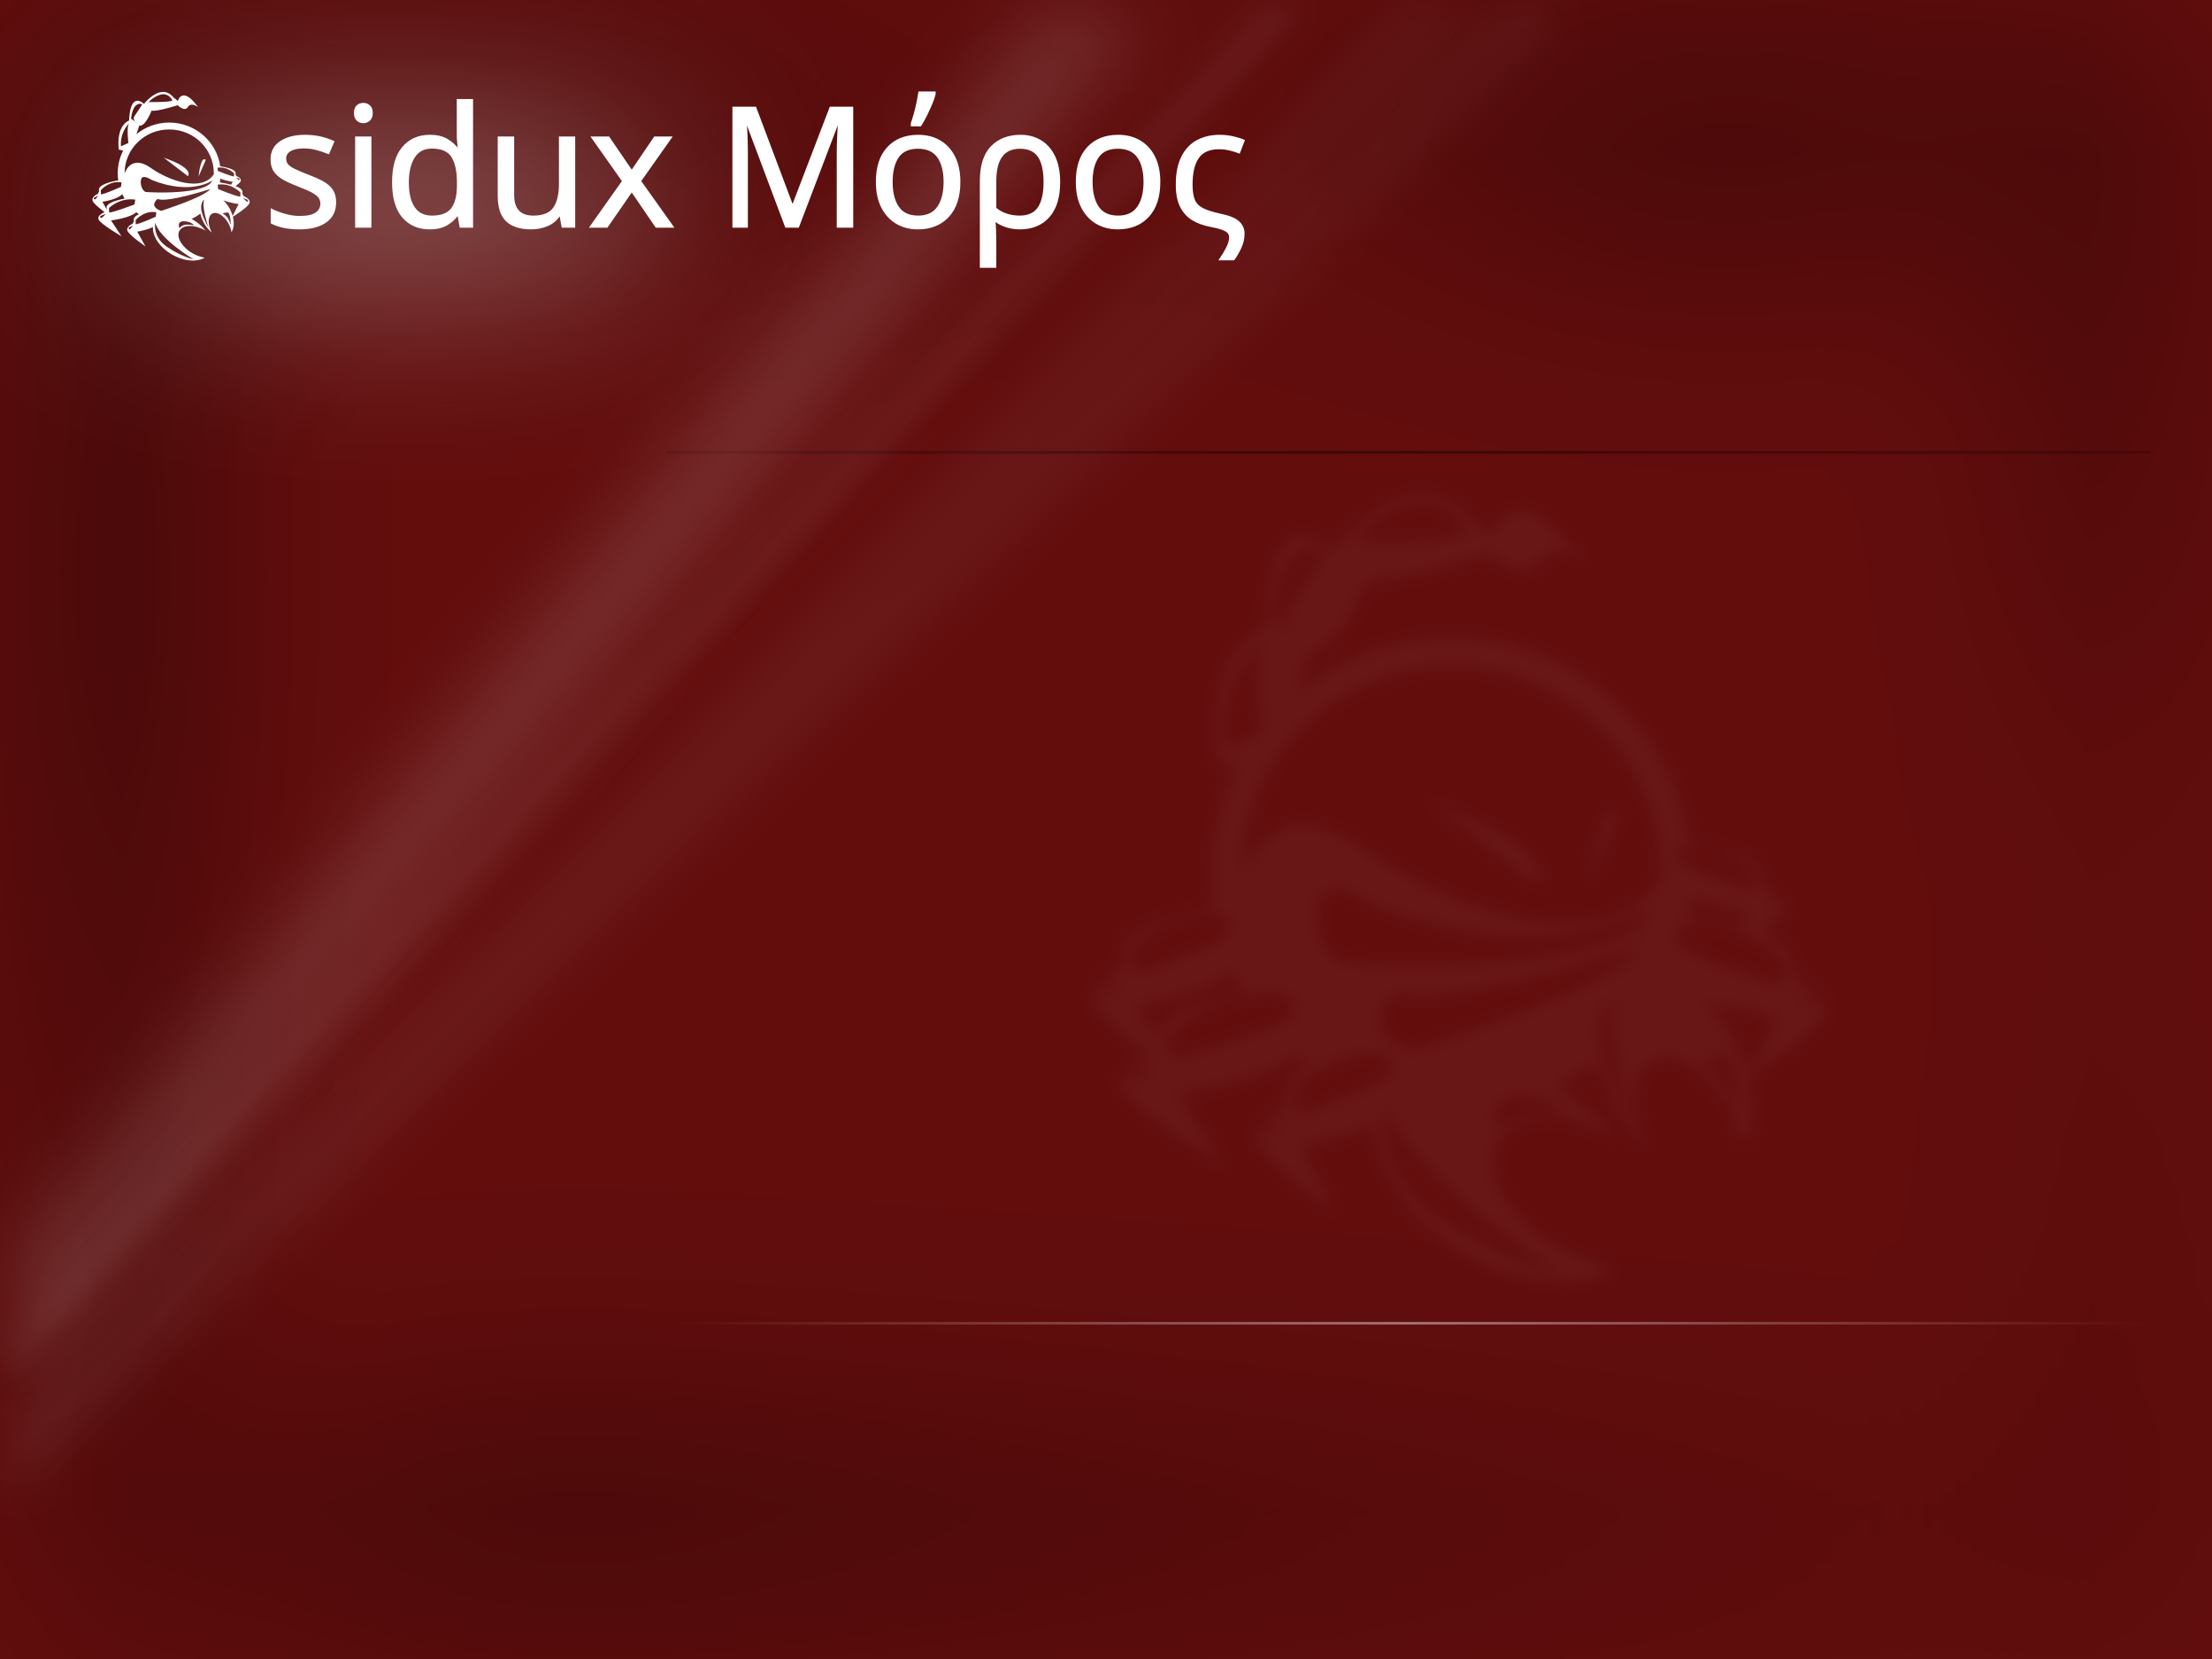
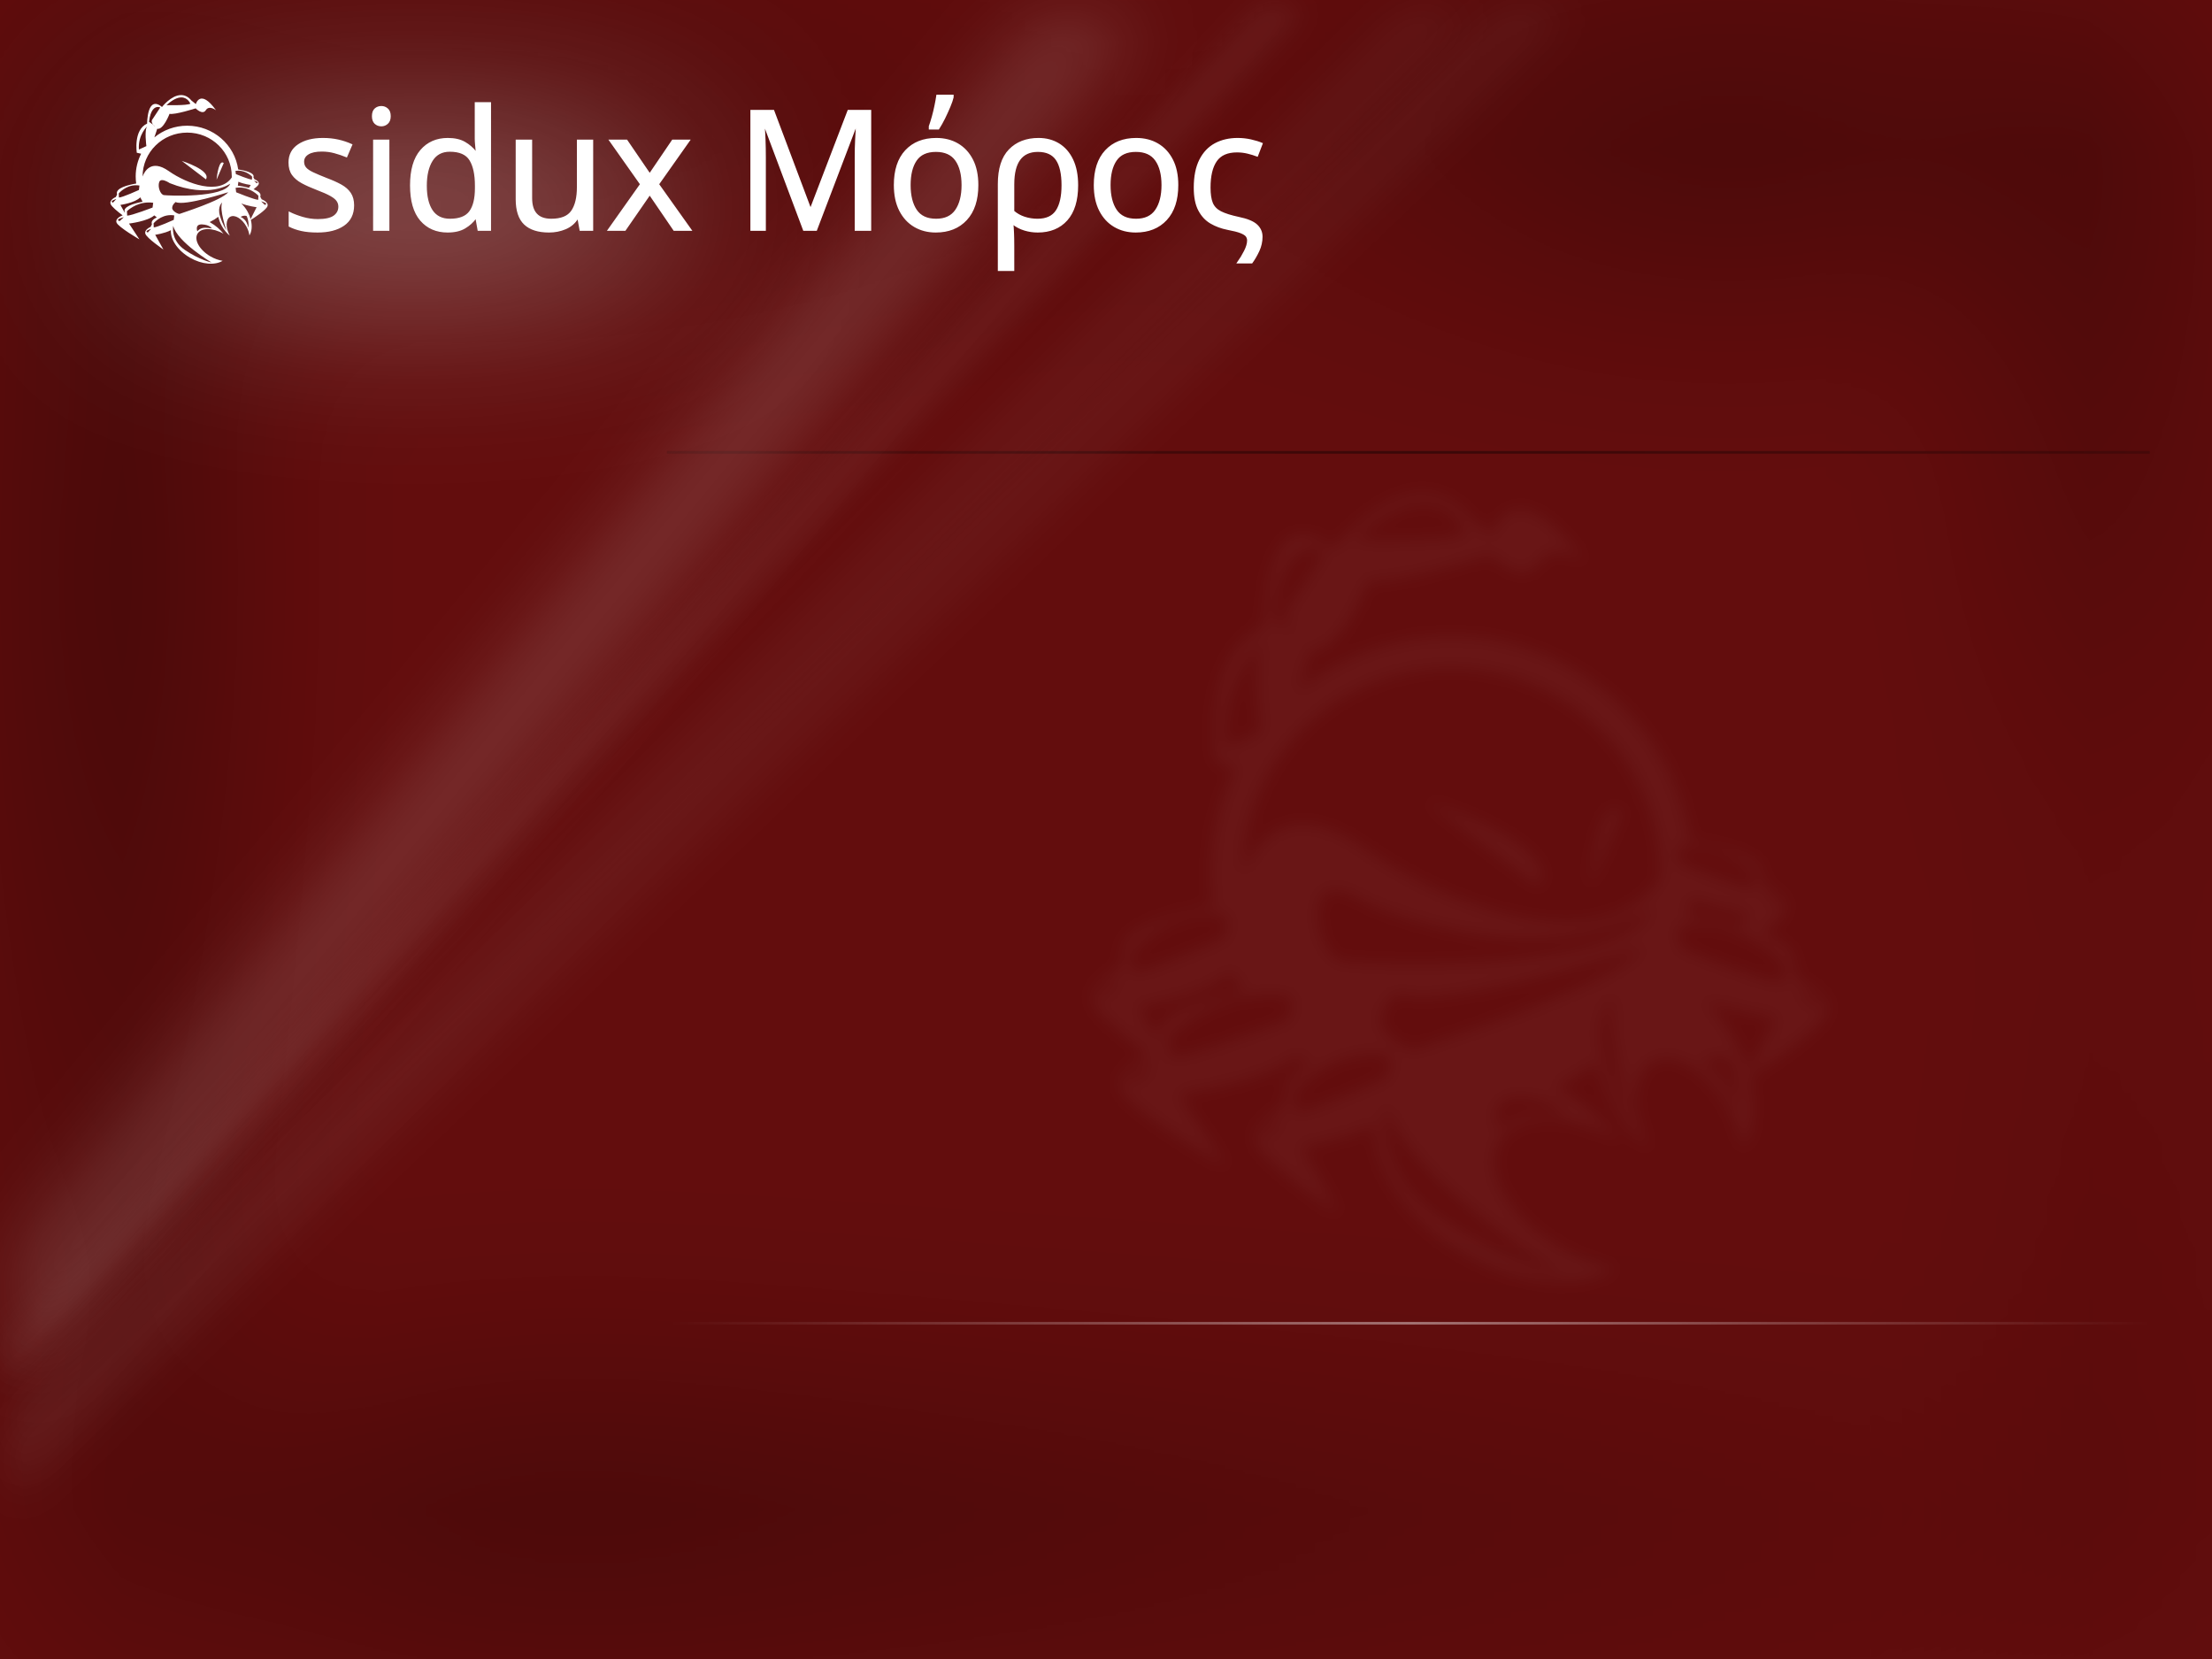
<svg xmlns="http://www.w3.org/2000/svg" xmlns:xlink="http://www.w3.org/1999/xlink" width="800" height="600" id="svg2" version="1.0" style="display:inline">
  <defs id="defs4">
    <linearGradient id="linearGradient3962">
      <stop style="stop-color:#000000;stop-opacity:0.401;" offset="0" id="stop3964" />
      <stop id="stop3966" offset="0.5" style="stop-color:#000000;stop-opacity:1;" />
      <stop style="stop-color:#000000;stop-opacity:0.503;" offset="1" id="stop3968" />
    </linearGradient>
    <linearGradient id="linearGradient3946">
      <stop id="stop3948" offset="0" style="stop-color:#ffffff;stop-opacity:0;" />
      <stop style="stop-color:#ffffff;stop-opacity:1;" offset="0.5" id="stop3952" />
      <stop id="stop3950" offset="1" style="stop-color:#ffffff;stop-opacity:0;" />
    </linearGradient>
    <clipPath id="clipPath3697" clipPathUnits="userSpaceOnUse">
      <path style="fill:#800000;fill-opacity:1;stroke:none" d="M -17.031,-23.812 L -19.062,-21.312 L -19.062,1219.062 L 1947.625,1219.062 L 1947.625,-23.812 L -17.031,-23.812 L -17.031,-23.812 z" id="path3699" />
    </clipPath>
    <filter height="1.423" y="-0.212" width="1.269" x="-0.134" id="filter3830">
      <feGaussianBlur id="feGaussianBlur3832" stdDeviation="113.061" />
    </filter>
    <linearGradient xlink:href="#linearGradient3946" id="linearGradient3944" x1="242" y1="162.505" x2="778.285" y2="162.505" gradientUnits="userSpaceOnUse" gradientTransform="matrix(1,0,0,0.1917442,0,447.4141)" />
    <linearGradient xlink:href="#linearGradient3946" id="linearGradient3956" gradientUnits="userSpaceOnUse" gradientTransform="matrix(0.5728889,0,0,0.1917442,-612.5689,755.2659)" x1="242" y1="162.505" x2="778.285" y2="162.505" />
    <linearGradient xlink:href="#linearGradient3962" id="linearGradient3960" gradientUnits="userSpaceOnUse" gradientTransform="matrix(1,0,0,0.1917442,-0.8003805,132.434)" x1="242" y1="162.505" x2="778.285" y2="162.505" />
    <linearGradient xlink:href="#linearGradient3946" id="linearGradient3972" gradientUnits="userSpaceOnUse" gradientTransform="matrix(0.5728889,0,0,0.1917442,-611.3633,183.4273)" x1="242" y1="162.505" x2="778.285" y2="162.505" />
    <filter id="filter4000">
      <feGaussianBlur stdDeviation="15.788" id="feGaussianBlur4002" />
    </filter>
    <filter id="filter4018">
      <feGaussianBlur stdDeviation="9.1" id="feGaussianBlur4020" />
    </filter>
    <filter id="filter4036">
      <feGaussianBlur stdDeviation="9.361" id="feGaussianBlur4038" />
    </filter>
    <filter id="filter4046">
      <feGaussianBlur stdDeviation="6.048" id="feGaussianBlur4048" />
    </filter>
    <filter id="filter4070">
      <feGaussianBlur stdDeviation="2.758" id="feGaussianBlur4072" />
    </filter>
    <filter color-interpolation-filters="sRGB" id="filter3864-2" x="-0.394" width="1.788" y="-1.491" height="3.983">
      <feGaussianBlur stdDeviation="51.766" id="feGaussianBlur3866-9" />
    </filter>
  </defs>
  <g id="layer2" style="opacity:1;display:inline">
    <rect style="opacity:1" id="rect4836" width="813.686" height="609.331" x="-3.733" y="-1.866" rx="10.958" ry="17.026" />
    <rect style="fill:#630d0d;fill-opacity:1;stroke:#2c2e2a;stroke-width:2;stroke-miterlimit:4;stroke-opacity:1;stroke-dasharray:none" id="rect4876" width="811.122" height="623.594" x="-3.796" y="-3.834" />
    <path clip-path="url(#clipPath3697)" id="rect6306" d="m -34.976,-33.748 522.676,14.046 549.853,-58.298 429.79,88.941 497.034,-61.765 -33.432,348.887 62.821,288.039 -19.386,315.215 -0.14,352.015 L 439.657,1170.837 -69.704,1246.599 9.375,400.57 -34.976,-33.748 z" style="fill:none;stroke:#000000;stroke-width:169.818;stroke-miterlimit:4;stroke-opacity:1;filter:url(#filter3830)" transform="matrix(0.4169136,0,0,0.5100826,0.9015608,-0.00194446)" />
    <rect style="opacity:0.414;fill:url(#linearGradient3944);fill-opacity:1;stroke:none;stroke-width:12.7;stroke-linecap:round;stroke-linejoin:round;stroke-miterlimit:4;stroke-dasharray:none;stroke-opacity:1" id="rect3936" width="536.285" height="0.961" x="242" y="478.093" />
    <rect style="opacity:0.414;fill:url(#linearGradient3960);fill-opacity:1;stroke:none;stroke-width:12.7;stroke-linecap:round;stroke-linejoin:round;stroke-miterlimit:4;stroke-dasharray:none;stroke-opacity:1;display:inline" id="rect3958" width="536.285" height="0.961" x="241.2" y="163.113" />
    <path style="opacity:0.326;fill:none;fill-opacity:1;stroke:#ffffff;stroke-width:12.7;stroke-linecap:round;stroke-linejoin:round;stroke-miterlimit:4;stroke-dasharray:none;stroke-opacity:1;filter:url(#filter4000)" d="M -34.961,525.256 L 423.146,-28.088 L 431.584,-35.321" id="path3974" />
    <path style="opacity:0.326;fill:none;fill-opacity:1;stroke:#ffffff;stroke-width:2;stroke-linecap:round;stroke-linejoin:round;stroke-miterlimit:4;stroke-dasharray:none;stroke-opacity:1;filter:url(#filter4018)" d="M -36.166,571.067 L 597.949,-36.527" id="path4004" />
    <path style="opacity:0.326;fill:none;fill-opacity:1;stroke:#ffffff;stroke-width:2;stroke-linecap:round;stroke-linejoin:round;stroke-miterlimit:4;stroke-dasharray:none;stroke-opacity:1;filter:url(#filter4036)" d="M -67.51,591.561 L 554.55,-30.499" id="path4022" />
    <path style="opacity:0.326;fill:none;fill-opacity:1;stroke:#ffffff;stroke-width:2;stroke-linecap:round;stroke-linejoin:round;stroke-miterlimit:4;stroke-dasharray:none;stroke-opacity:1;filter:url(#filter4046)" d="M -89.21,589.15 L 491.862,-26.883 L 500.3,-25.677" id="path4040" />
    <path style="font-size:medium;font-style:normal;font-variant:normal;font-weight:normal;font-stretch:normal;text-indent:0;text-align:start;text-decoration:none;line-height:normal;letter-spacing:normal;word-spacing:normal;text-transform:none;direction:ltr;block-progression:tb;writing-mode:lr-tb;text-anchor:start;opacity:0.036;fill:#ffffff;fill-opacity:1;stroke:none;stroke-width:7;marker:none;visibility:visible;display:inline;overflow:visible;enable-background:accumulate;font-family:Bitstream Vera Sans;-inkscape-font-specification:Bitstream Vera Sans;filter:url(#filter4070)" d="M 514.211,178.23 C 497.598,178.527 482.238,198.373 482.238,198.373 C 456.917,177.476 457.076,226.413 457.076,226.413 C 433.52,237.285 439.619,275.843 439.619,275.843 L 446.972,277.474 C 441.068,289.039 437.732,302.094 437.732,315.906 C 437.732,319.983 438.035,323.969 438.595,327.896 C 426.136,330.006 402.159,335.538 406.303,346.312 L 404.097,350.756 C 404.097,350.756 392.985,355.202 395.208,362.426 C 396.542,366.759 407.235,375.444 415.607,381.738 C 412.554,382.943 402.894,387.307 405.28,393.856 C 408.102,401.597 444.063,422.439 444.063,422.439 L 426.446,395.646 C 426.446,395.646 458.041,391.924 469.162,381.802 C 470.569,382.959 471.998,384.09 473.478,385.159 C 467.357,388.07 463.326,391.913 465.229,396.861 L 462.991,401.305 C 462.991,401.305 451.879,405.751 454.102,412.975 C 456.326,420.2 484.669,439.641 484.668,439.641 L 470.76,414.638 C 470.76,414.638 486.473,412.463 497.33,406.837 C 496.189,422.379 508.767,441.417 529.622,453.421 C 549.827,465.051 571.795,466.57 584.84,458.665 C 578.355,457.685 571.243,455.231 564.377,451.279 C 546.067,440.74 536.16,423.59 542.252,413.007 C 548.323,402.46 568.02,402.414 586.278,412.847 C 580.767,405.714 573.173,399.061 563.961,393.759 C 563.598,393.549 563.238,393.354 562.874,393.151 C 568.078,390.658 572.984,387.654 577.55,384.231 C 578.654,389.302 580.581,394.559 583.401,399.674 C 587.125,406.43 591.856,412.014 596.957,416.108 C 589.631,402.72 589.894,388.431 597.629,384.167 C 605.389,379.889 617.723,387.334 625.125,400.761 C 627.901,405.796 629.585,410.974 630.209,415.692 C 634.282,409.244 635.13,399.656 632.607,389.475 C 636.881,386.771 658.524,372.832 660.743,366.294 C 663.195,359.07 650.928,354.624 650.928,354.624 L 648.498,350.18 C 650.811,344.726 645.156,340.615 637.243,337.614 C 641.518,334.348 645.173,331.086 645.844,329.11 C 647.628,323.851 638.682,320.637 638.682,320.637 L 636.923,317.408 C 640.231,309.612 621.23,305.598 611.185,304.043 C 605.302,262.267 568.812,230.058 524.89,230.058 C 503.802,230.058 484.425,237.471 469.321,249.817 C 472.142,241.799 474.117,235.269 474.117,235.269 C 484.559,237.567 494.996,209.947 494.996,209.947 C 504.046,211.938 539.214,200.706 539.214,200.706 C 539.214,200.706 550.824,212.723 556.448,203.744 C 562.073,194.767 573.681,203.904 573.681,203.904 C 546.858,166.62 539.502,193.449 539.502,193.449 L 532.052,187.438 C 526.391,180.57 520.221,178.123 514.211,178.23 L 514.211,178.23 L 514.211,178.23 z M 514.467,182.195 C 526.009,181.833 530.23,192.778 530.23,192.778 C 524.934,196.165 489.848,195.272 489.848,195.272 C 500.374,185.659 508.422,182.384 514.467,182.195 L 514.467,182.195 L 514.467,182.195 z M 474.981,198.373 C 477.507,198.296 479.297,199.237 479.297,199.237 L 466.508,218.612 C 463.42,221.962 465.184,225.761 467.147,228.332 C 468.682,229.556 469.896,230.694 469.961,231.306 C 469.961,231.306 468.511,230.116 467.147,228.332 C 464.294,226.057 460.305,223.504 460.305,223.504 C 462.715,202.379 470.159,198.524 474.981,198.373 L 474.981,198.373 z M 457.555,230.858 C 451.9,235.872 455.829,264.589 455.829,264.589 L 443.168,270.344 C 441.369,244.916 457.555,230.858 457.555,230.858 L 457.555,230.858 L 457.555,230.858 z M 524.891,241.728 C 566.675,241.728 600.346,274.946 600.347,315.906 C 600.347,316.497 600.329,317.076 600.315,317.664 C 579.807,347.985 525.226,329.008 493.525,306.73 C 463.443,285.588 452.179,308.469 449.403,316.066 C 449.403,316.013 449.403,315.959 449.403,315.905 C 449.403,274.946 483.106,241.728 524.891,241.728 L 524.891,241.728 L 524.891,241.728 z M 515.746,289.624 L 556.64,320.83 C 565.755,305.362 515.746,289.624 515.746,289.624 L 515.746,289.624 L 515.746,289.624 z M 584.392,292.15 C 577.304,291.922 574.576,321.437 574.576,321.437 L 586.726,293.269 C 585.898,292.544 585.125,292.173 584.392,292.15 L 584.392,292.15 z M 611.185,306.122 C 625.515,306.063 634.685,316.193 634.685,316.193 L 634.462,321.245 C 629.779,321.245 607.253,311.941 607.253,311.941 L 606.581,306.474 C 608.17,306.225 609.703,306.128 611.185,306.122 L 611.185,306.122 z M 482.271,322.109 C 487.661,321.974 495.284,327.224 495.284,327.224 C 562.262,353.935 597.725,328.151 597.725,328.151 C 587.875,353.019 491.347,348.417 485.436,347.495 C 479.525,346.573 474.617,333.659 477.571,325.37 C 478.402,323.038 480.161,322.161 482.271,322.109 z M 638.011,323.068 C 638.011,323.068 648.285,325.693 642.487,327.512 L 638.011,323.068 L 638.011,323.068 z M 611.537,324.858 C 620.231,328.809 632.447,330.325 632.447,330.325 L 629.474,335.185 C 622.454,333.311 615.41,332.151 610.61,331.477 C 611.016,329.301 611.301,327.087 611.537,324.858 L 611.537,324.858 L 611.537,324.858 z M 438.372,330.805 C 440.219,330.805 442.115,330.976 444.095,331.317 L 443.264,338.798 C 443.264,338.798 415.207,351.587 409.372,351.587 L 409.084,344.649 C 409.084,344.649 420.517,330.726 438.372,330.805 L 438.372,330.805 L 438.372,330.805 z M 613.136,334.674 C 632.829,334.596 645.428,348.518 645.428,348.518 L 645.109,355.456 C 638.673,355.456 607.732,342.699 607.732,342.699 L 606.805,335.185 C 608.988,334.847 611.098,334.682 613.136,334.674 L 613.136,334.674 L 613.136,334.674 z M 594.336,342.571 C 583.322,356.74 513.861,378.411 512.165,379.244 C 510.47,380.077 499.472,375.071 499.472,369.236 C 499.472,363.402 505.387,359.229 505.387,359.229 C 519.788,366.73 594.336,342.571 594.336,342.571 L 594.336,342.571 L 594.336,342.571 z M 445.47,351.268 C 446.649,353.826 447.983,356.3 449.402,358.717 C 433.705,361.764 415.182,367.379 419.38,376.59 L 419.092,377.07 L 411.866,364.089 C 411.866,364.089 436.646,360.657 445.47,351.268 L 445.47,351.268 L 445.47,351.268 z M 603.48,352.962 C 603.551,353.066 603.597,353.177 603.672,353.282 C 603.574,353.243 603.482,353.191 603.384,353.153 C 603.416,353.088 603.448,353.026 603.481,352.961 L 603.48,352.962 z M 404.928,354.081 L 399.365,360.188 C 392.14,357.688 404.928,354.081 404.928,354.081 z M 650.032,357.982 C 650.032,357.982 664.107,361.588 656.139,364.089 L 650.032,357.982 z M 460.05,359.965 C 462.394,359.965 464.827,360.146 467.339,360.508 L 466.284,368.565 C 466.284,368.565 430.687,382.249 423.28,382.249 L 422.929,374.8 C 422.929,374.8 437.386,359.88 460.05,359.964 L 460.05,359.965 z M 584.008,359.996 C 579.151,372.774 591.234,407.06 591.234,407.06 C 591.234,407.06 584.954,398.128 580.3,382.569 C 575.645,367.011 584.008,359.996 584.008,359.996 L 584.008,359.996 L 584.008,359.996 z M 616.429,361.627 C 628.032,366.184 642.359,367.958 642.359,367.958 L 632.224,388.036 C 631.074,383.897 629.417,379.697 627.14,375.567 C 624.126,370.099 620.429,365.396 616.429,361.627 L 616.429,361.627 L 616.429,361.627 z M 497.266,381.354 C 499.113,381.354 501.01,381.53 502.989,381.866 L 502.158,389.38 C 502.158,389.38 474.101,402.137 468.266,402.137 L 468.011,395.199 C 468.011,395.199 479.411,381.275 497.266,381.354 L 497.266,381.354 L 497.266,381.354 z M 621.513,382.345 C 621.778,382.345 622.036,382.345 622.312,382.345 C 623.331,382.374 624.408,382.527 625.541,382.889 C 630.107,393.175 628.579,402.872 628.579,402.872 C 628.579,402.872 626.561,394.276 622.728,389.923 C 618.894,385.57 615.31,384.392 615.31,384.392 C 614.832,384.755 617.536,382.554 621.513,382.345 L 621.513,382.345 L 621.513,382.345 z M 417.621,384.935 L 410.587,391.457 C 401.417,388.777 417.621,384.935 417.621,384.935 z M 548.71,397.085 C 549.088,397.085 549.479,397.056 549.893,397.085 C 563.166,397.576 566.615,403.991 566.615,403.991 C 566.615,403.991 555.792,401.513 549.893,403.479 C 543.994,405.445 542.028,408.882 542.028,408.882 C 542.504,409.835 536.989,397.415 548.71,397.084 L 548.71,397.085 z M 501.231,399.547 C 508.218,427.01 566.104,461.51 566.104,461.51 C 566.104,461.51 546.168,457.417 521.214,440.472 C 496.259,423.526 501.231,399.547 501.231,399.547 z M 463.822,404.662 L 458.259,410.769 C 451.034,408.269 463.822,404.662 463.822,404.662 z" id="path5810" />
-     <g id="g2547" transform="matrix(0.6495251,0,0,0.6495251,-291.8565,-439.6417)">
+     <g id="g2547" transform="matrix(0.6495251,0,0,0.6495251,-285.3563,-438.5017)">
      <g id="g3777" transform="matrix(0.4893022,0,0,0.4893022,311.5719,532.6475)">
        <g id="g2615" transform="translate(630.2208,290.3483)" />
        <g id="layer2-3" transform="translate(630.2208,290.3483)" />
        <path style="font-size:medium;font-style:normal;font-variant:normal;font-weight:normal;font-stretch:normal;text-indent:0;text-align:start;text-decoration:none;line-height:normal;letter-spacing:normal;word-spacing:normal;text-transform:none;direction:ltr;block-progression:tb;writing-mode:lr-tb;text-anchor:start;fill:#ffffff;fill-opacity:1;stroke:none;stroke-width:7;marker:none;visibility:visible;display:inline;overflow:visible;enable-background:accumulate;font-family:Bitstream Vera Sans;-inkscape-font-specification:Bitstream Vera Sans" d="m 466.947,399.358 c -11.172,0.2 -21.501,13.545 -21.501,13.545 -17.028,-14.053 -16.921,18.856 -16.921,18.856 -15.841,7.311 -11.739,33.24 -11.739,33.24 l 4.945,1.097 c -3.97,7.777 -6.214,16.556 -6.214,25.844 0,2.742 0.203,5.422 0.581,8.063 -8.378,1.419 -24.502,5.139 -21.715,12.384 l -1.484,2.988 c 0,0 -7.472,2.99 -5.977,7.848 0.897,2.913 8.087,8.754 13.717,12.986 -2.053,0.811 -8.549,3.745 -6.945,8.149 1.898,5.206 26.08,19.221 26.08,19.221 l -11.847,-18.017 c 0,0 21.246,-2.503 28.725,-9.31 0.947,0.778 1.907,1.539 2.903,2.257 -4.116,1.957 -6.827,4.542 -5.547,7.869 l -1.505,2.988 c 0,0 -7.472,2.99 -5.977,7.848 1.495,4.858 20.555,17.932 20.555,17.932 l -9.353,-16.814 c 0,0 10.566,-1.462 17.867,-5.246 -0.767,10.452 7.691,23.254 21.716,31.326 13.587,7.821 28.359,8.842 37.131,3.526 -4.361,-0.659 -9.143,-2.309 -13.76,-4.967 -12.313,-7.087 -18.975,-18.62 -14.878,-25.736 4.082,-7.093 17.328,-7.124 29.606,-0.108 -3.706,-4.796 -8.813,-9.27 -15.007,-12.836 -0.244,-0.141 -0.486,-0.272 -0.731,-0.409 3.499,-1.677 6.798,-3.697 9.869,-5.999 0.743,3.41 2.038,6.945 3.935,10.385 2.504,4.543 5.686,8.298 9.116,11.051 -4.927,-9.003 -4.75,-18.612 0.452,-21.479 5.219,-2.877 13.513,2.13 18.49,11.159 1.867,3.386 2.999,6.868 3.419,10.041 2.739,-4.336 3.309,-10.784 1.613,-17.63 2.874,-1.818 17.428,-11.192 18.92,-15.588 1.649,-4.858 -6.601,-7.848 -6.601,-7.848 l -1.634,-2.989 c 1.556,-3.668 -2.247,-6.432 -7.568,-8.45 2.875,-2.197 5.333,-4.39 5.784,-5.719 1.199,-3.536 -4.816,-5.697 -4.816,-5.697 l -1.183,-2.172 c 2.224,-5.242 -10.553,-7.942 -17.308,-8.987 -3.956,-28.092 -28.494,-49.752 -58.03,-49.752 -14.181,0 -27.212,4.985 -37.368,13.287 1.897,-5.392 3.225,-9.783 3.225,-9.783 7.022,1.546 14.04,-17.028 14.04,-17.028 6.086,1.339 29.735,-6.214 29.735,-6.214 0,0 7.807,8.081 11.589,2.043 3.783,-6.037 11.589,0.108 11.589,0.108 -18.037,-25.072 -22.984,-7.031 -22.984,-7.031 l -5.01,-4.042 c -3.807,-4.618 -7.956,-6.264 -11.997,-6.192 l 0,1.7e-4 z m 0.172,2.666 c 7.762,-0.243 10.6,7.117 10.6,7.117 -3.561,2.277 -27.155,1.677 -27.155,1.677 7.078,-6.464 12.49,-8.666 16.555,-8.794 l 0,0 z m -26.553,10.879 c 1.699,-0.052 2.902,0.581 2.902,0.581 l -8.6,13.029 c -2.076,2.253 -0.89,4.807 0.43,6.536 1.032,0.823 1.849,1.588 1.892,2 0,0 -0.975,-0.8 -1.892,-2 -1.919,-1.53 -4.601,-3.247 -4.601,-3.247 1.62,-14.206 6.626,-16.798 9.869,-16.9 l 0,0 z m -11.718,21.845 c -3.803,3.372 -1.161,22.683 -1.161,22.683 l -8.514,3.87 c -1.21,-17.1 9.675,-26.553 9.675,-26.553 l 0,0 z m 45.28,7.31 c 28.098,0 50.741,22.338 50.741,49.881 0,0.398 -0.012,0.787 -0.021,1.183 -13.791,20.389 -50.494,7.628 -71.812,-7.353 -20.229,-14.217 -27.804,1.17 -29.671,6.278 -7e-5,-0.035 0,-0.071 0,-0.108 0,-27.543 22.664,-49.881 50.763,-49.881 l -2.3e-4,3.5e-4 z m -6.149,32.208 27.499,20.984 c 6.129,-10.401 -27.499,-20.984 -27.499,-20.984 l 0,0 z m 46.162,1.698 c -4.767,-0.153 -6.601,19.695 -6.601,19.695 l 8.17,-18.942 c -0.557,-0.487 -1.076,-0.737 -1.569,-0.752 l 10e-6,0 z m 18.017,9.396 c 9.636,-0.04 15.803,6.773 15.803,6.773 l -0.15,3.397 c -3.149,0 -18.297,-6.257 -18.297,-6.257 l -0.452,-3.676 c 1.068,-0.167 2.099,-0.233 3.096,-0.236 l -3e-5,-4e-5 z m -86.69,10.75 c 3.625,-0.091 8.751,3.44 8.751,3.44 45.04,17.962 68.888,0.623 68.888,0.623 -6.624,16.722 -71.535,13.628 -75.51,13.008 -3.975,-0.62 -7.275,-9.304 -5.289,-14.878 0.559,-1.568 1.742,-2.158 3.161,-2.193 z m 104.729,0.645 c 0,0 6.909,1.766 3.01,2.989 l -3.01,-2.989 0,0 z m -17.802,1.204 c 5.846,2.657 14.061,3.676 14.061,3.676 l -2,3.268 c -4.721,-1.26 -9.458,-2.041 -12.685,-2.494 0.273,-1.463 0.465,-2.952 0.623,-4.45 l 0,0 z m -116.447,3.999 c 1.242,0 2.517,0.115 3.849,0.344 l -0.559,5.031 c 0,0 -18.867,8.6 -22.79,8.6 l -0.194,-4.665 c 0,0 7.688,-9.363 19.695,-9.31 l 5e-5,4e-5 z m 117.522,2.602 c 13.243,-0.052 21.715,9.31 21.715,9.31 l -0.215,4.666 c -4.328,0 -25.134,-8.579 -25.134,-8.579 l -0.624,-5.053 c 1.468,-0.228 2.887,-0.338 4.257,-0.344 l 0,5e-5 z m -12.642,5.311 c -7.406,9.528 -54.116,24.1 -55.256,24.661 -1.14,0.56 -8.536,-2.806 -8.536,-6.73 0,-3.923 3.978,-6.73 3.978,-6.73 9.684,5.044 59.814,-11.202 59.814,-11.202 l 0,0 z m -100.106,5.848 c 0.793,1.72 1.69,3.384 2.645,5.01 -10.556,2.049 -23.012,5.825 -20.189,12.019 l -0.193,0.323 -4.859,-8.729 c 0,0 16.664,-2.308 22.597,-8.622 l -7e-5,2e-5 z m 106.255,1.14 c 0.048,0.07 0.079,0.144 0.129,0.215 -0.066,-0.026 -0.128,-0.061 -0.193,-0.087 0.021,-0.043 0.043,-0.085 0.065,-0.129 l -5.1e-4,8.8e-4 z m -133.518,0.752 -3.741,4.107 c -4.858,-1.681 3.741,-4.107 3.741,-4.107 z m 164.823,2.623 c 0,0 9.465,2.425 4.107,4.107 l -4.107,-4.107 z m -127.756,1.333 c 1.577,0 3.212,0.122 4.902,0.365 l -0.71,5.418 c 0,0 -23.938,9.202 -28.918,9.202 l -0.236,-5.01 c 0,0 9.722,-10.033 24.962,-9.976 l 0,1e-5 z m 83.357,0.021 c -3.266,8.593 4.859,31.649 4.859,31.649 0,0 -4.224,-6.007 -7.353,-16.469 -3.13,-10.462 2.494,-15.179 2.494,-15.179 l 0,0 z m 21.801,1.097 c 7.803,3.064 17.437,4.257 17.437,4.257 l -6.816,13.502 c -0.773,-2.783 -1.887,-5.608 -3.419,-8.385 -2.027,-3.677 -4.512,-6.84 -7.203,-9.374 l 0,1.3e-4 z m -80.132,13.266 c 1.242,0 2.517,0.118 3.849,0.344 l -0.559,5.053 c 0,0 -18.867,8.578 -22.79,8.578 l -0.172,-4.666 c 0,0 7.666,-9.363 19.673,-9.31 l 10e-6,-4e-5 z m 83.551,0.667 c 0.178,0 0.352,0 0.538,0 0.685,0.019 1.41,0.122 2.172,0.366 3.07,6.917 2.043,13.438 2.043,13.438 0,0 -1.357,-5.781 -3.935,-8.708 -2.578,-2.927 -4.988,-3.72 -4.988,-3.72 -0.322,0.245 1.497,-1.235 4.171,-1.376 l 0,-10e-6 z m -137.109,1.741 -4.73,4.386 c -6.166,-1.802 4.73,-4.386 4.73,-4.386 z m 88.152,8.17 c 0.254,0 0.517,-0.019 0.795,0 8.925,0.331 11.245,4.644 11.245,4.644 0,0 -7.278,-1.666 -11.245,-0.344 -3.967,1.322 -5.289,3.633 -5.289,3.633 0.32,0.64 -3.388,-7.711 4.494,-7.934 l 0,3e-5 z m -31.928,1.656 c 4.699,18.468 43.624,41.668 43.624,41.668 0,0 -13.406,-2.752 -30.187,-14.147 -16.781,-11.395 -13.438,-27.521 -13.438,-27.521 z m -25.156,3.44 -3.741,4.106 c -4.858,-1.681 3.741,-4.106 3.741,-4.106 z" id="path5810-1" />
      </g>
      <path transform="translate(-222.843,242.3432)" d="m 1048,548 c 0,22.091 -69.844,40 -156,40 -86.156,0 -156,-17.909 -156,-40 0,-22.091 69.844,-40 156,-40 86.156,0 156,17.909 156,40 z" id="path3782" style="opacity:0.378;fill:#ffffff;fill-opacity:1;stroke:#ffffff;stroke-width:3.3;stroke-linecap:round;stroke-linejoin:round;stroke-miterlimit:4;stroke-opacity:1;stroke-dasharray:none;filter:url(#filter3864-2)" />
      <text id="text3366" y="803.208" x="595.666" style="font-size:93.104px;font-style:normal;font-variant:normal;font-weight:normal;font-stretch:normal;text-align:start;line-height:125%;writing-mode:lr-tb;text-anchor:start;fill:#ffffff;fill-opacity:1;stroke:#ffffff;stroke-width:0.878;stroke-miterlimit:4;stroke-opacity:1;stroke-dasharray:none;display:inline;font-family:Dustismo;-inkscape-font-specification:Dustismo" xml:space="preserve">
        <tspan dx="0 -3.011 1.179 -4.015 -4.015" y="803.208" x="595.666" id="tspan3368" style="letter-spacing:-0.663;fill:#ffffff;fill-opacity:1;stroke:#ffffff;stroke-width:0.878;stroke-opacity:1">sidux Μόρος</tspan>
      </text>
    </g>
  </g>
</svg>
